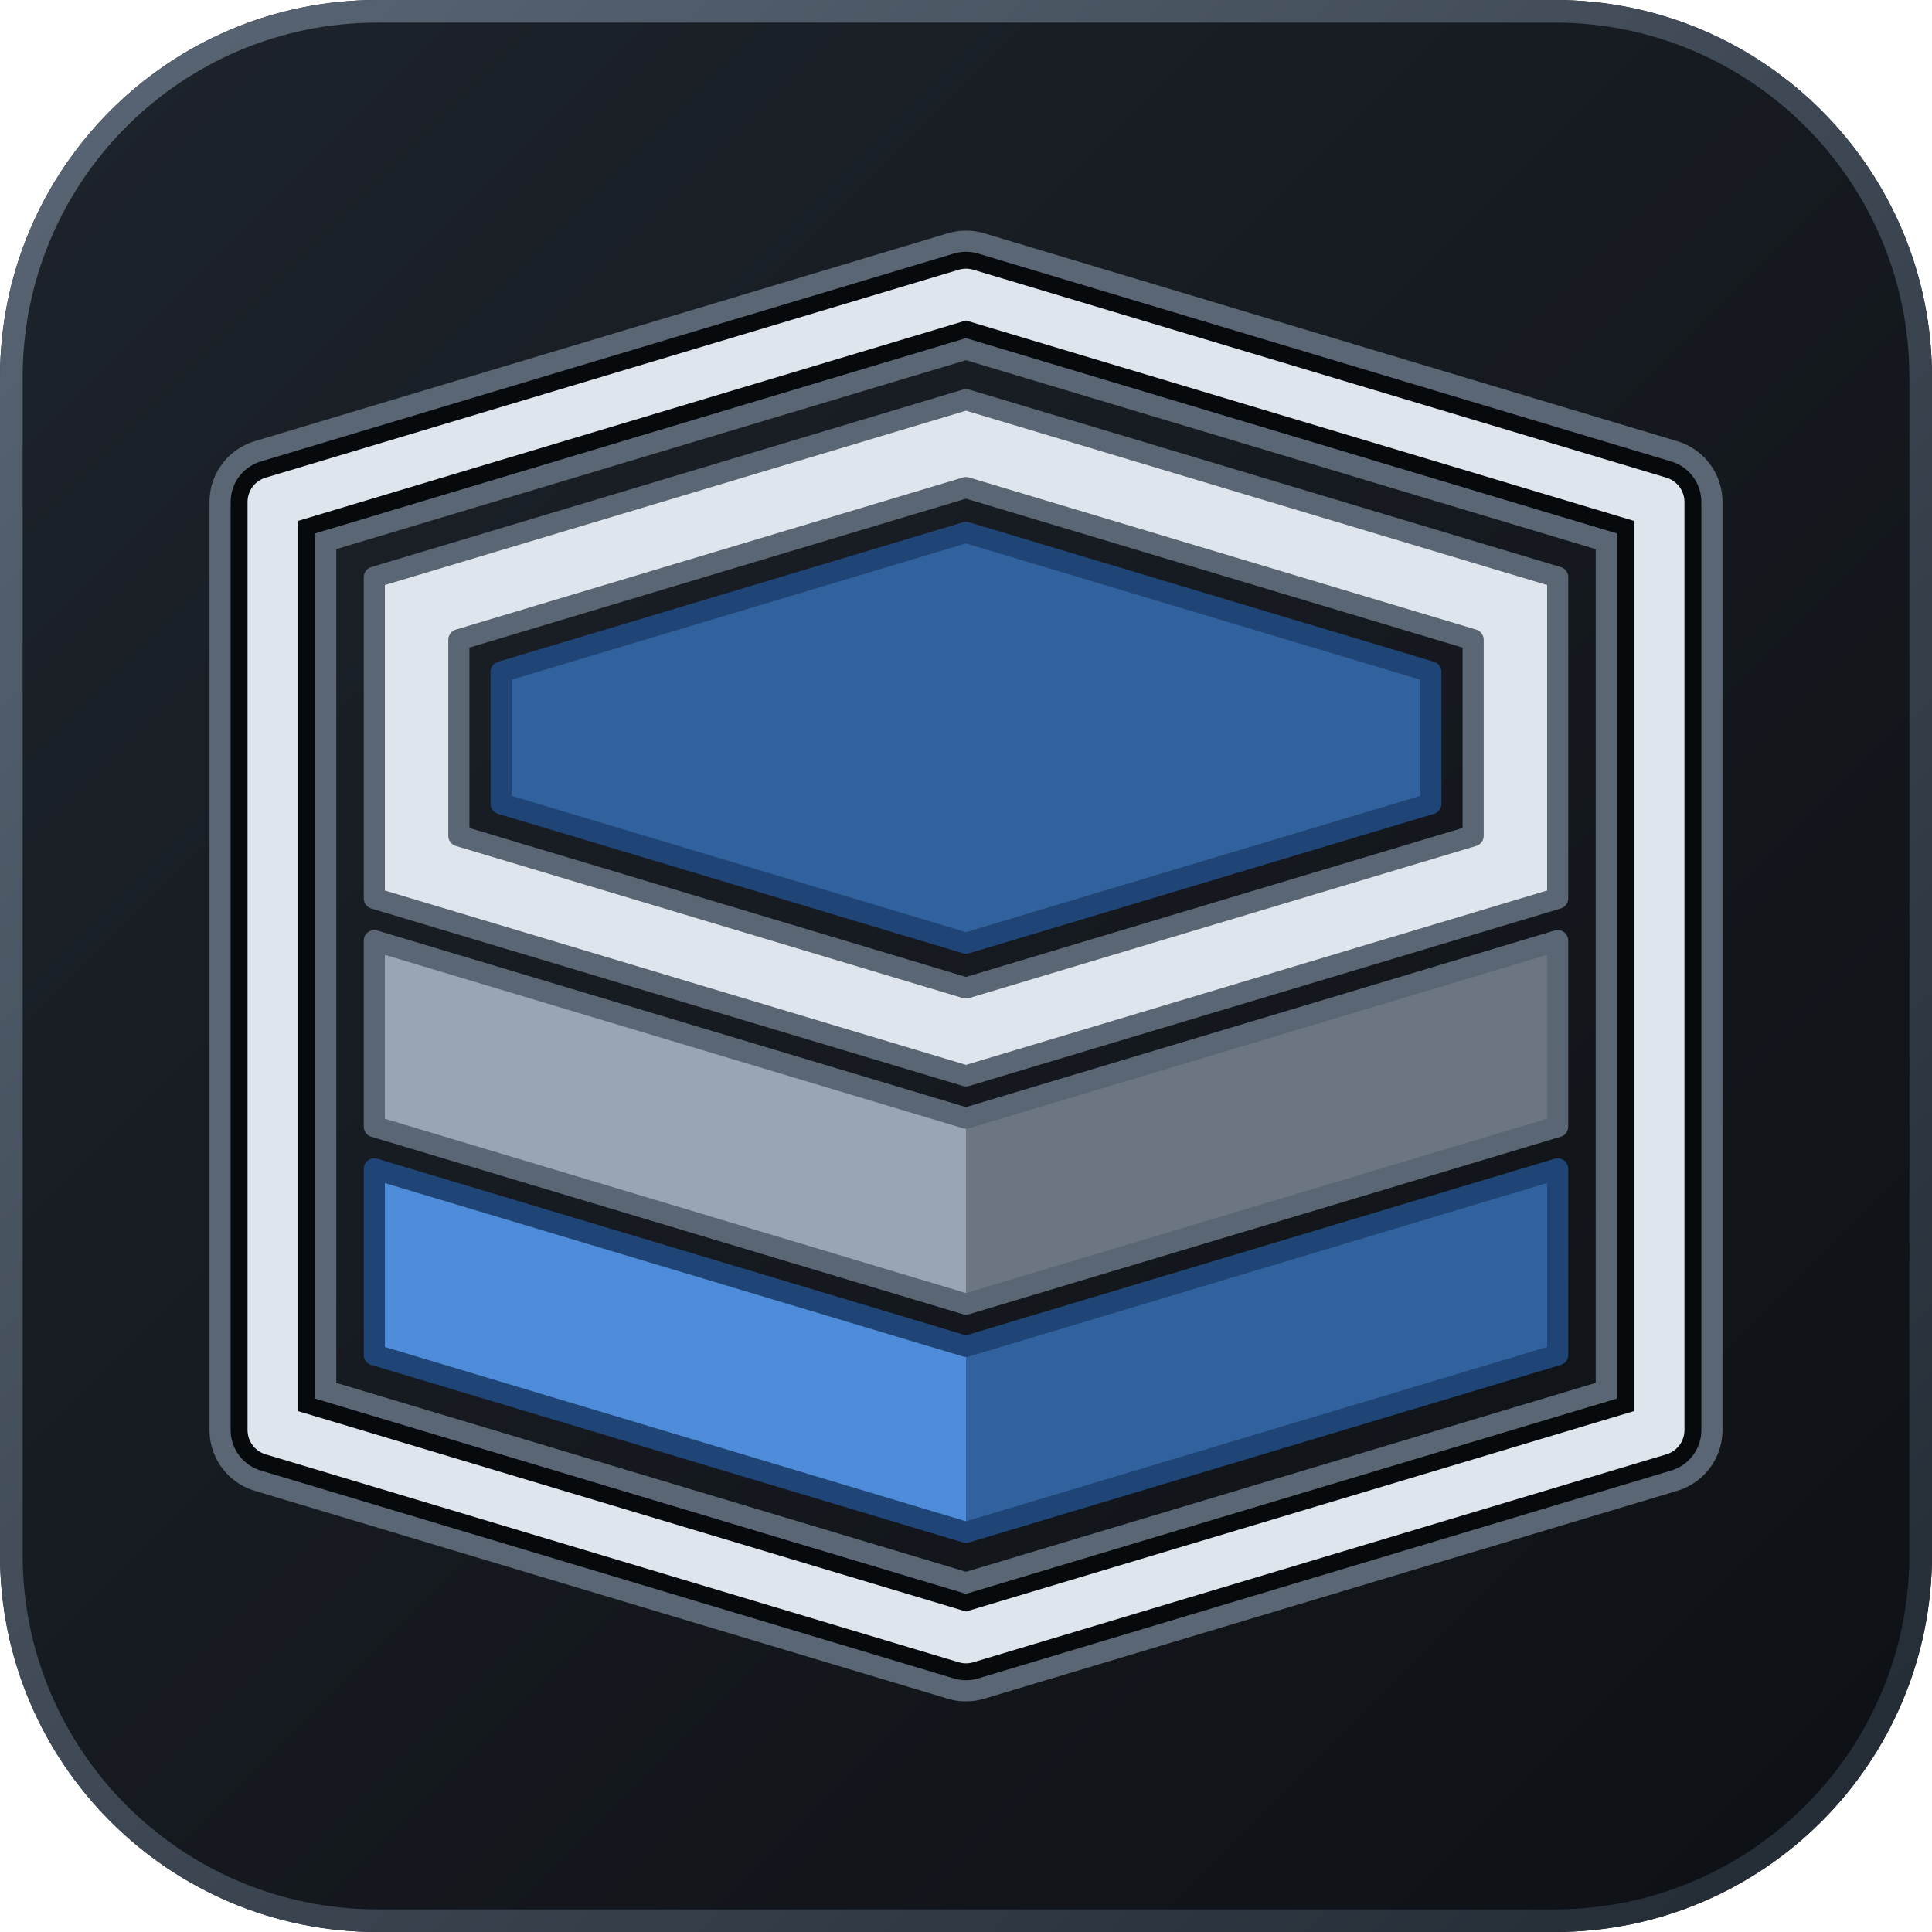
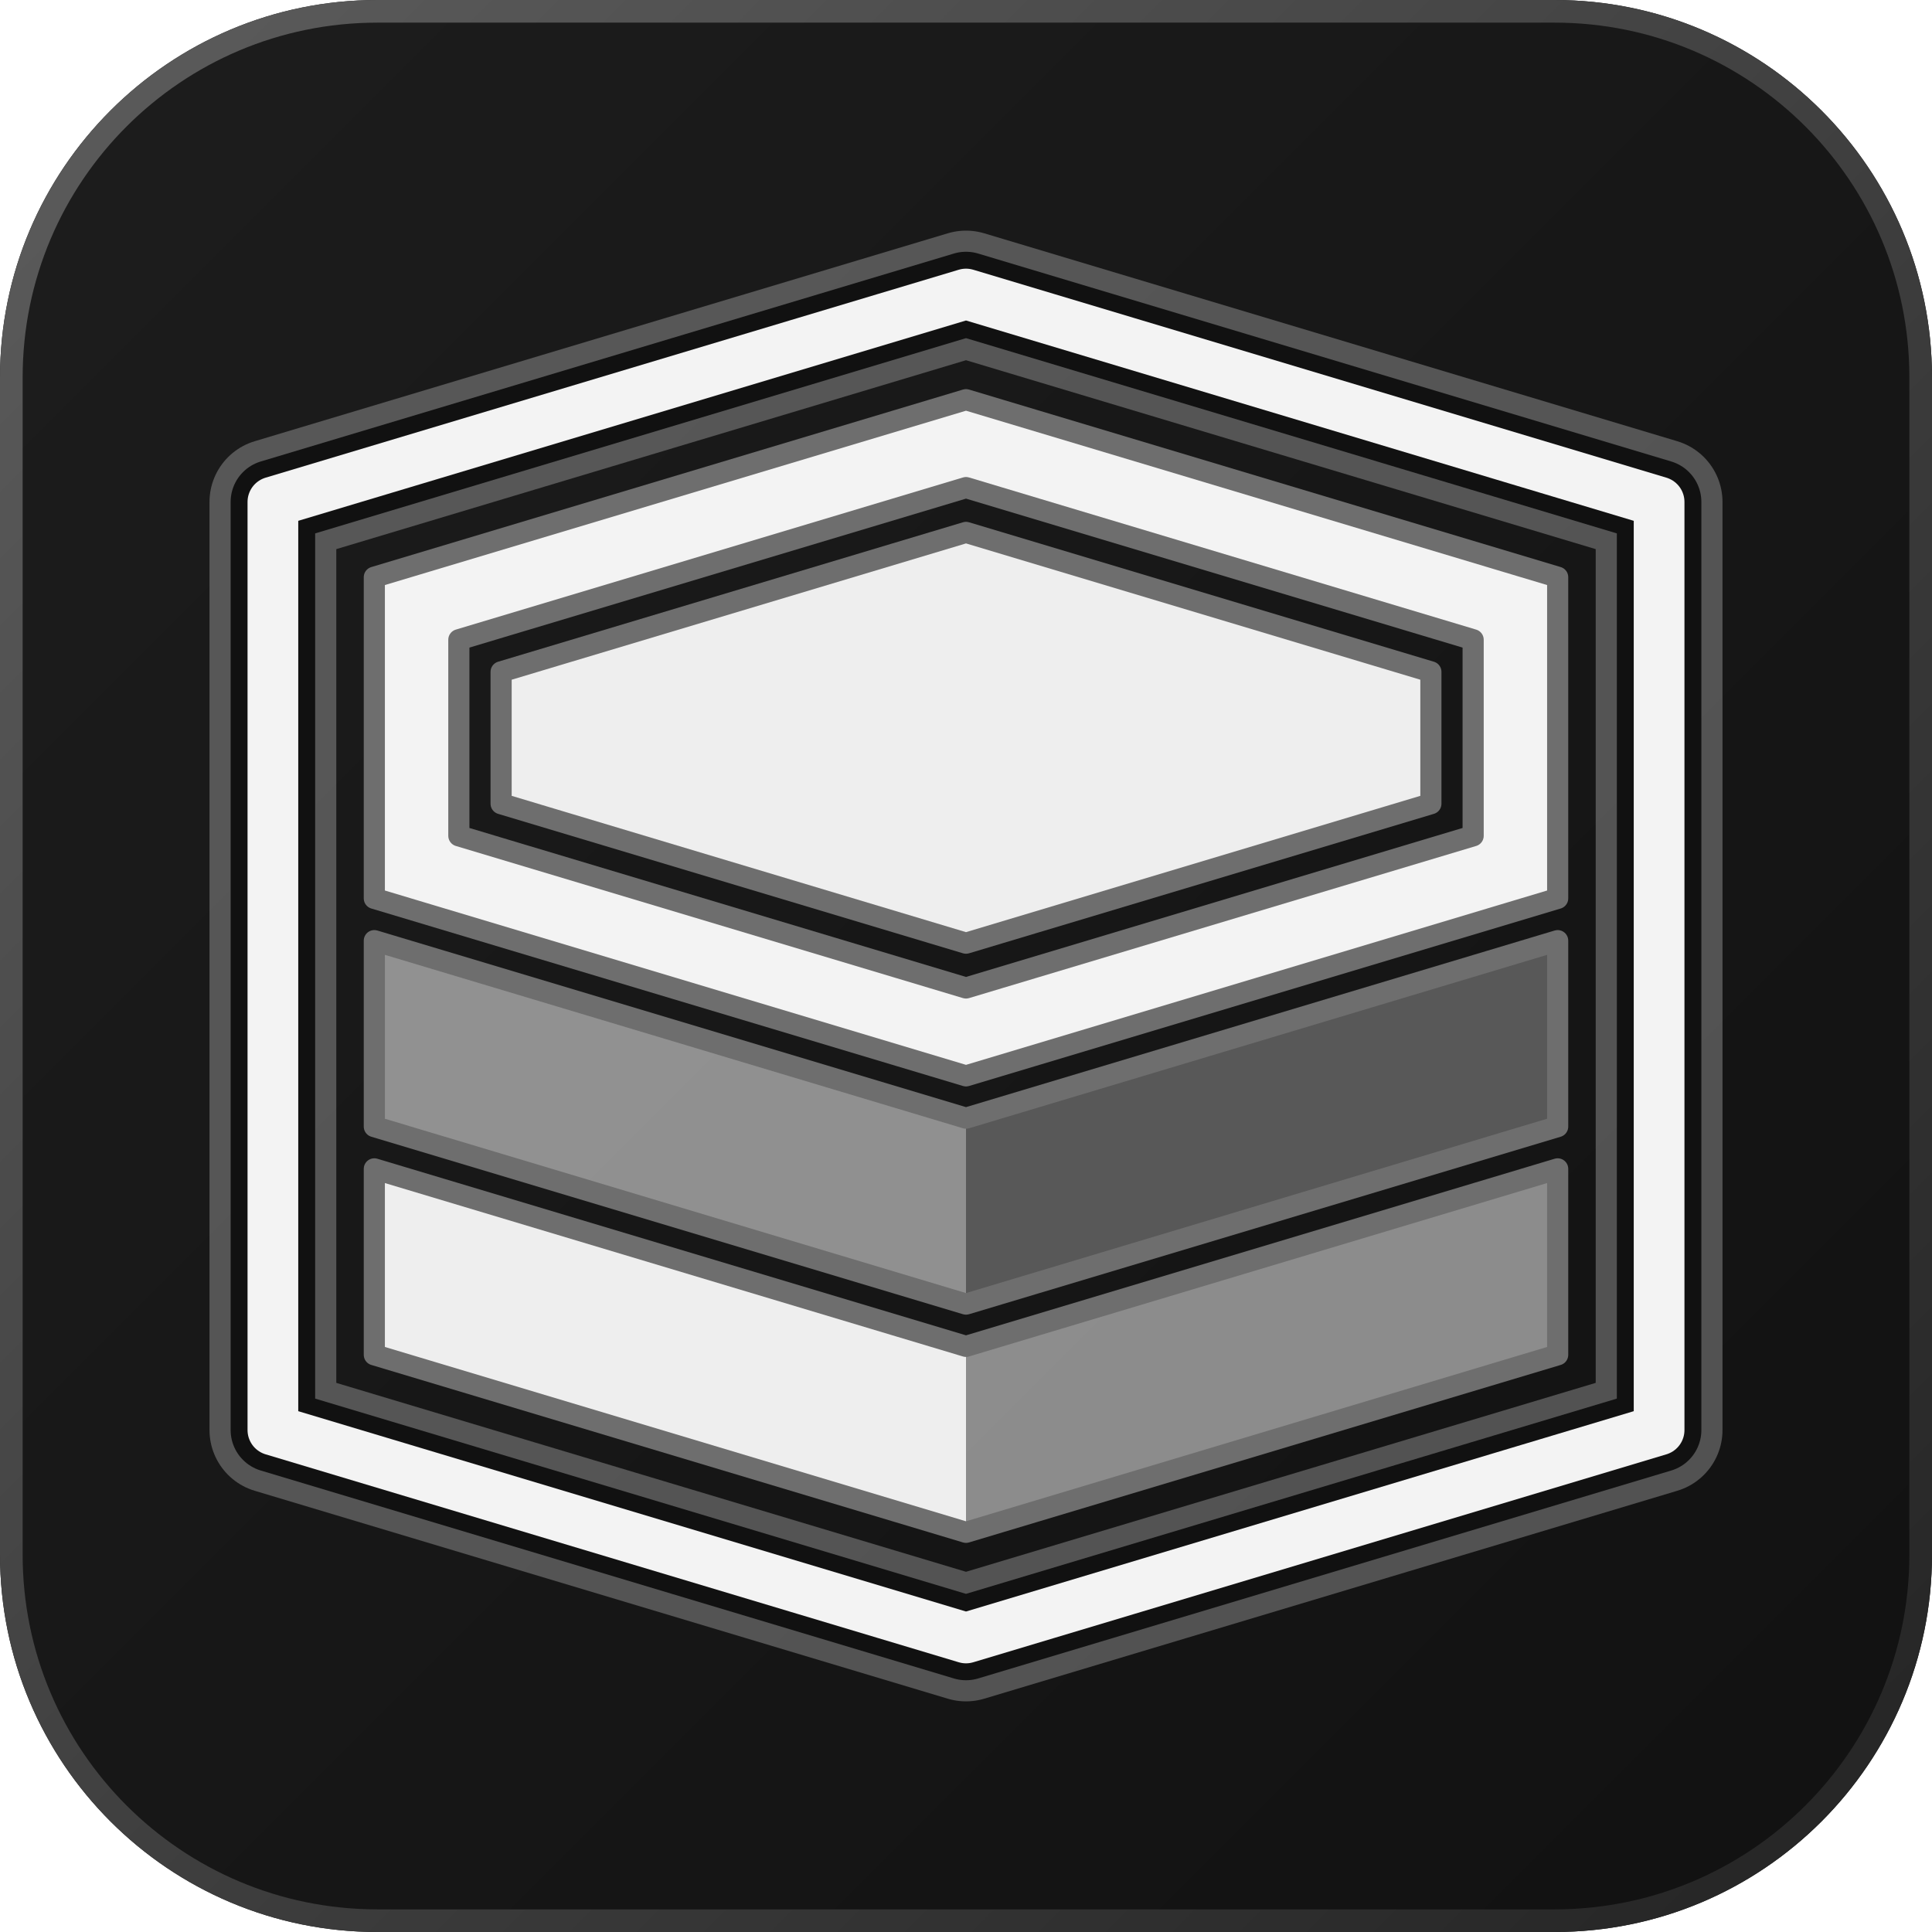
<svg xmlns="http://www.w3.org/2000/svg" width="256" height="256" aria-label="Basalt DB Studio" viewBox="0 0 256 256">
  <defs>
-     <linearGradient id="a" x1="0" x2="1" y1="0" y2="1">
-       <stop offset="0" stop-color="#1e242c" />
-       <stop offset="1" stop-color="#0d1014" />
+     <linearGradient id="tile" x1="0" x2="1" y1="0" y2="1">
+       <stop offset="0" stop-color="#1d1d1d" />
+       <stop offset="1" stop-color="#111111" />
    </linearGradient>
-     <linearGradient id="b" x1="0" x2="1" y1="0" y2="1">
-       <stop offset="0" stop-color="#5a6675" />
-       <stop offset="1" stop-color="#222a33" />
+     <linearGradient id="rim" x1="0" x2="1" y1="0" y2="1">
+       <stop offset="0" stop-color="#5c5c5c" />
+       <stop offset="1" stop-color="#242424" />
    </linearGradient>
  </defs>
-   <rect width="256" height="256" fill="url(#a)" rx="50" />
-   <rect width="253" height="253" x="1.5" y="1.5" fill="none" stroke="url(#b)" stroke-width="3" rx="48.5" />
+   <rect width="256" height="256" fill="url(#tile)" rx="50" />
+   <rect width="253" height="253" x="1.5" y="1.5" fill="none" stroke="url(#rim)" stroke-width="3" rx="48.5" />
  <g transform="translate(-15.36 -.8)scale(1.12)">
    <g fill="none" stroke-linejoin="round">
-       <path stroke="#5b6674" stroke-width="15" d="m46 60.1 82-24.6 82 24.6v109.8l-82 24.6-82-24.6Z" />
-       <path stroke="#070a0d" stroke-width="10" d="m46 60.1 82-24.6 82 24.6v109.8l-82 24.6-82-24.6Z" />
-       <path stroke="#dfe5ec" stroke-width="6" d="m46 60.1 82-24.6 82 24.6v109.8l-82 24.6-82-24.6Z" />
+       <path stroke="#f3f3f3" stroke-opacity=".28" stroke-width="15" d="m46 60.1 82-24.6 82 24.6v109.8l-82 24.6-82-24.6Z" />
+       <path stroke="#111111" stroke-width="10" d="m46 60.1 82-24.6 82 24.6v109.8l-82 24.6-82-24.6Z" />
+       <path stroke="#f3f3f3" stroke-width="6" d="m46 60.1 82-24.6 82 24.6v109.8l-82 24.6-82-24.6Z" />
    </g>
-     <path fill="#dfe5ec" fill-rule="evenodd" d="m58 69 70-21 70 21v38l-70 21-70-21Zm10 7.4 60-18 60 18v23.2l-60 18-60-18Z" />
-     <path fill="#31629e" d="m73 80.2 55-16.5 55 16.5v15.6l-55 16.5-55-16.5Z" />
-     <path fill="#9aa5b3" d="m58 112 70 21v22l-70-21Z" />
-     <path fill="#6c7683" d="M198 112v22l-70 21v-22Z" />
-     <path fill="#4e8cd9" d="m58 139 70 21v22l-70-21Z" />
-     <path fill="#31629e" d="M198 139v22l-70 21v-22Z" />
-     <g fill="none" stroke="#5b6674" stroke-linejoin="round" stroke-width="2.5">
+     <path fill="#f3f3f3" fill-rule="evenodd" d="m58 69 70-21 70 21v38l-70 21-70-21Zm10 7.4 60-18 60 18v23.2l-60 18-60-18Z" />
+     <path fill="#eeeeee" d="m73 80.2 55-16.5 55 16.5v15.6l-55 16.5-55-16.5Z" />
+     <path fill="#f3f3f3" fill-opacity=".55" d="m58 112 70 21v22l-70-21Z" />
+     <path fill="#f3f3f3" fill-opacity=".3" d="M198 112v22l-70 21v-22Z" />
+     <path fill="#eeeeee" d="m58 139 70 21v22l-70-21Z" />
+     <path fill="#eeeeee" fill-opacity=".55" d="M198 139v22l-70 21v-22Z" />
+     <g fill="none" stroke="#6e6e6e" stroke-linejoin="round" stroke-width="2.5">
      <path d="m58 69 70-21 70 21v38l-70 21-70-21Z" />
      <path d="m58 112 70 21 70-21v22l-70 21-70-21Z" />
-       <path stroke="#1f4576" d="m58 139 70 21 70-21v22l-70 21-70-21Z" />
+       <path d="m58 139 70 21 70-21v22l-70 21-70-21Z" />
      <path d="m68 76.4 60-18 60 18v23.2l-60 18-60-18Z" />
-       <path stroke="#1f4576" d="m73 80.2 55-16.5 55 16.5v15.6l-55 16.5-55-16.5Z" />
+       <path d="m73 80.2 55-16.5 55 16.5v15.6l-55 16.5-55-16.5Z" />
    </g>
  </g>
</svg>
